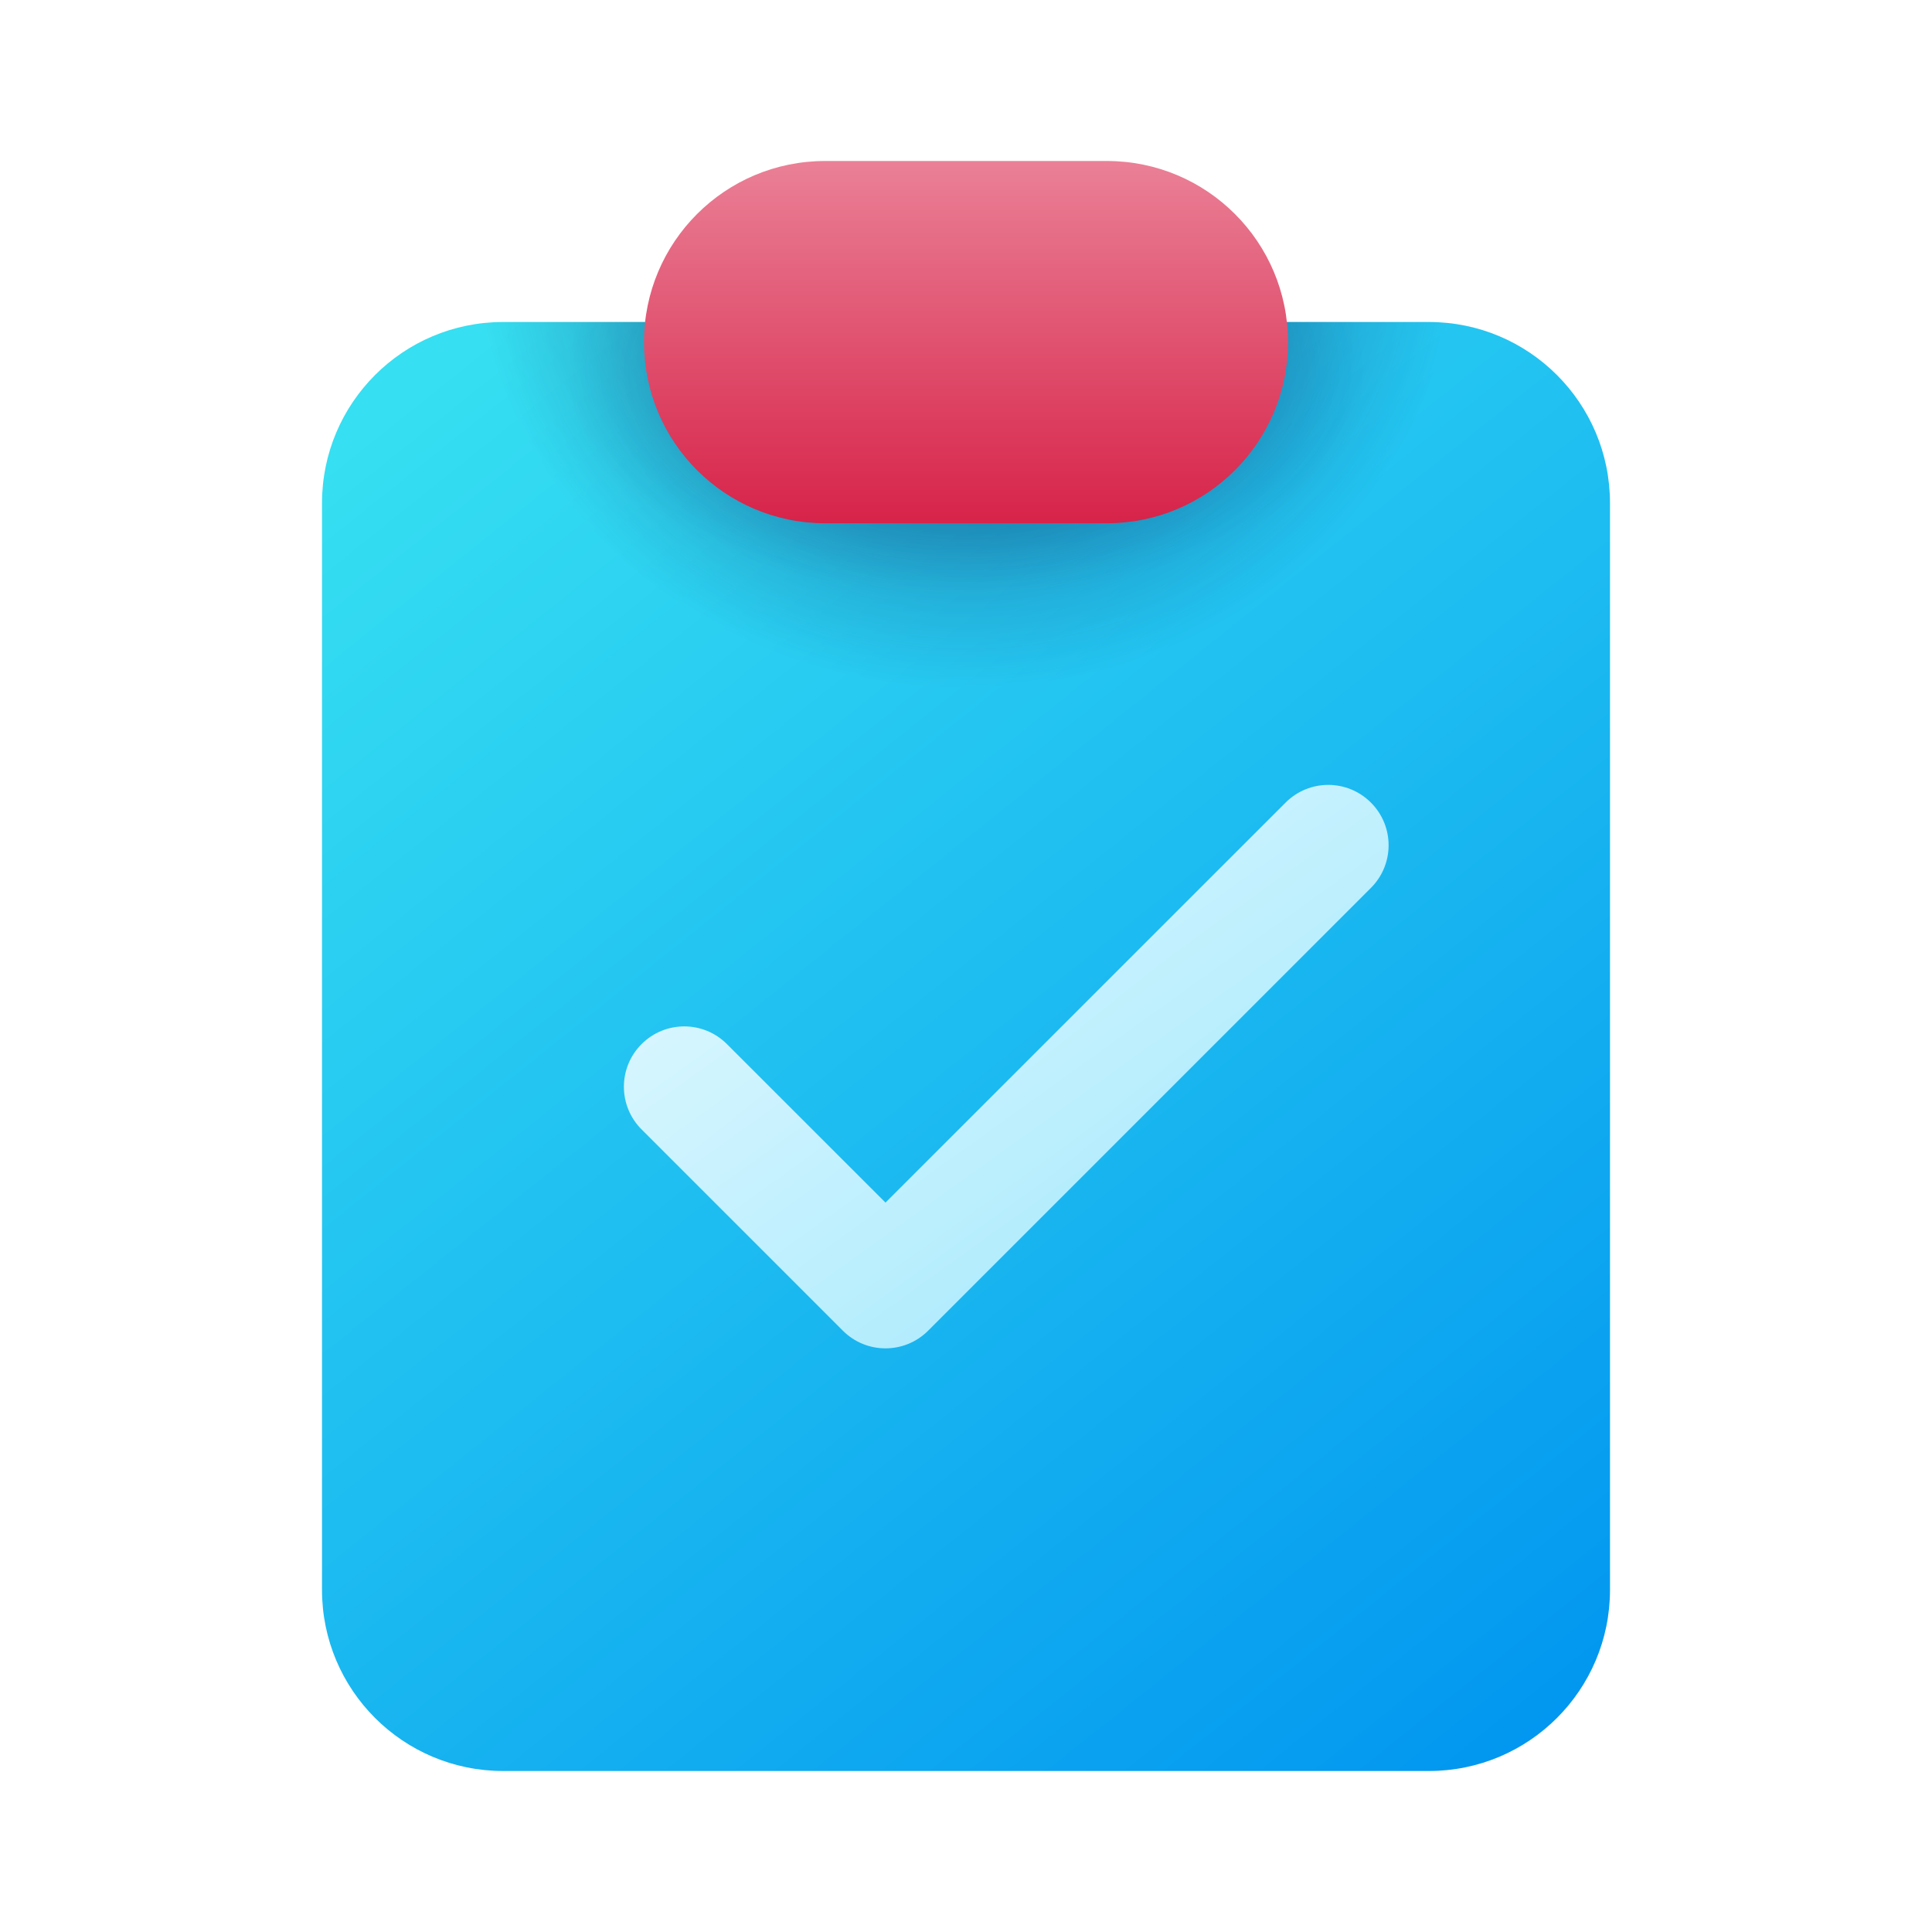
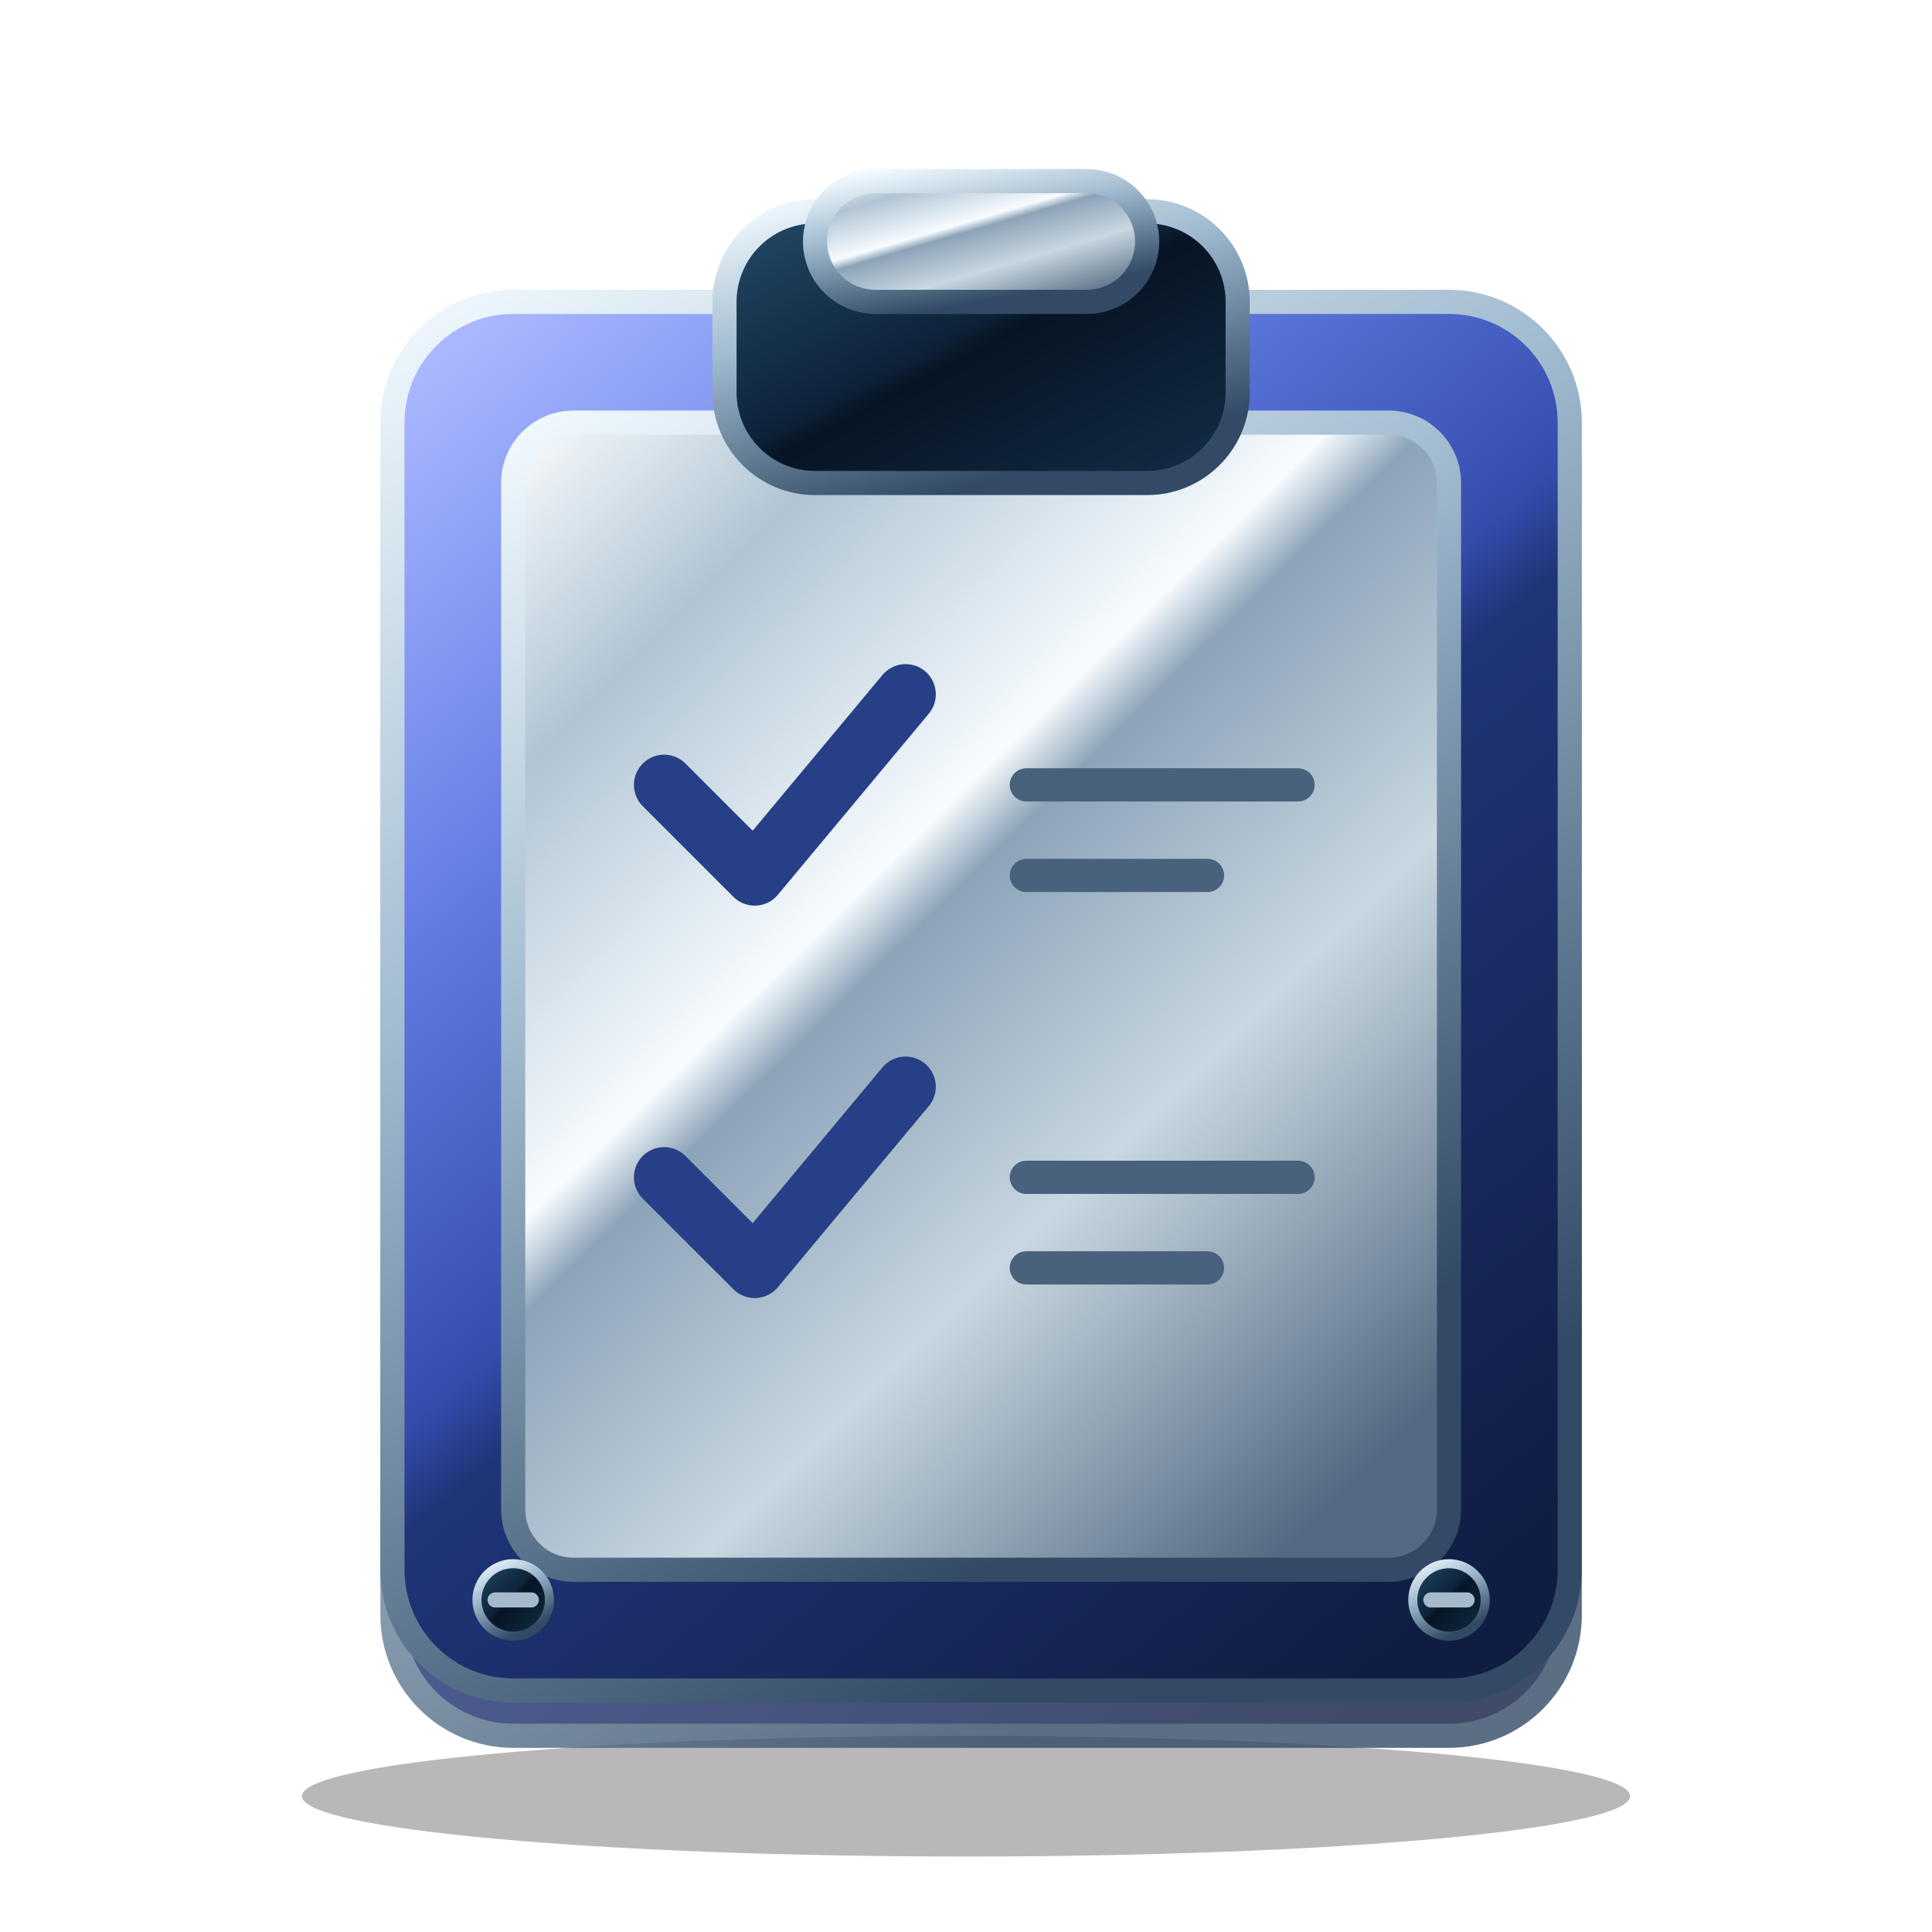
- <svg xmlns="http://www.w3.org/2000/svg" width="24" height="24" viewBox="0 0 24 24" fill="none">
-   <path d="M4 6.25C4 5.007 5.007 4 6.25 4H17.75C18.993 4 20 5.007 20 6.25V19.75C20 20.993 18.993 22 17.75 22H6.25C5.007 22 4 20.993 4 19.75V6.25Z" fill="url(#paint0_linear_72095_10065)" />
-   <path d="M4 6.25C4 5.007 5.007 4 6.25 4H17.75C18.993 4 20 5.007 20 6.25V19.75C20 20.993 18.993 22 17.75 22H6.25C5.007 22 4 20.993 4 19.75V6.25Z" fill="url(#paint1_radial_72095_10065)" fill-opacity="0.7" />
-   <path d="M4 6.25C4 5.007 5.007 4 6.25 4H17.75C18.993 4 20 5.007 20 6.25V19.75C20 20.993 18.993 22 17.75 22H6.25C5.007 22 4 20.993 4 19.75V6.25Z" fill="url(#paint2_radial_72095_10065)" fill-opacity="0.4" />
-   <path d="M8 4.25C8 5.493 9.007 6.5 10.25 6.5H13.75C14.993 6.5 16 5.493 16 4.25C16 3.007 14.993 2 13.75 2H10.25C9.007 2 8 3.007 8 4.25Z" fill="url(#paint3_linear_72095_10065)" />
-   <path d="M17.03 11.03C17.323 10.737 17.323 10.263 17.03 9.97C16.737 9.677 16.263 9.677 15.97 9.97L11 14.939L9.03 12.97C8.737 12.677 8.263 12.677 7.97 12.97C7.677 13.263 7.677 13.737 7.97 14.03L10.47 16.53C10.763 16.823 11.237 16.823 11.53 16.53L17.03 11.03Z" fill="url(#paint4_linear_72095_10065)" fill-opacity="0.9" />
+ <svg xmlns="http://www.w3.org/2000/svg" width="64" height="64" viewBox="0 0 64 64">
  <defs>
-     <linearGradient id="paint0_linear_72095_10065" x1="4" y1="5.8" x2="18.146" y2="23.483" gradientUnits="userSpaceOnUse">
-       <stop stop-color="#36DFF1" />
-       <stop offset="1" stop-color="#0094F0" />
+     <linearGradient id="silver" x1="0" y1="0" x2=".8" y2="1">
+       <stop stop-color="#FCFEFF" />
+       <stop offset=".19" stop-color="#B0C4D4" />
+       <stop offset=".43" stop-color="#F7FCFF" />
+       <stop offset=".48" stop-color="#8CA3B8" />
+       <stop offset=".7" stop-color="#C8D7E1" />
+       <stop offset="1" stop-color="#536A82" />
    </linearGradient>
-     <radialGradient id="paint1_radial_72095_10065" cx="0" cy="0" r="1" gradientUnits="userSpaceOnUse" gradientTransform="translate(12 3) rotate(90) scale(6.16892 6.75)">
-       <stop stop-color="#0A1852" />
-       <stop offset="0.9" stop-color="#0A1852" stop-opacity="0" />
-     </radialGradient>
-     <radialGradient id="paint2_radial_72095_10065" cx="0" cy="0" r="1" gradientUnits="userSpaceOnUse" gradientTransform="translate(12 4.61779) rotate(90) scale(2.79325 4.95298)">
-       <stop stop-color="#0A1852" />
-       <stop offset="1" stop-color="#0A1852" stop-opacity="0" />
-     </radialGradient>
-     <linearGradient id="paint3_linear_72095_10065" x1="12" y1="2" x2="12" y2="6.5" gradientUnits="userSpaceOnUse">
-       <stop stop-color="#EA8096" />
-       <stop offset="1" stop-color="#D72349" />
+     <linearGradient id="edge" x2=".5" y2="1">
+       <stop stop-color="#F2FAFF" />
+       <stop offset=".44" stop-color="#9DB8CD" />
+       <stop offset="1" stop-color="#324A65" />
    </linearGradient>
-     <linearGradient id="paint4_linear_72095_10065" x1="18" y1="18.5" x2="10.265" y2="7.732" gradientUnits="userSpaceOnUse">
-       <stop stop-color="#9DEAFF" />
-       <stop offset="1" stop-color="white" />
+     <linearGradient id="blue" x1=".1" y1="0" x2=".8" y2="1">
+       <stop stop-color="#AAB8FF" />
+       <stop offset=".26" stop-color="#657EE6" />
+       <stop offset=".5" stop-color="#344DAD" />
+       <stop offset=".55" stop-color="#203578" />
+       <stop offset="1" stop-color="#101D43" />
+     </linearGradient>
+     <linearGradient id="red" x2=".6" y2="1">
+       <stop stop-color="#FFB9C3" />
+       <stop offset=".26" stop-color="#E9536D" />
+       <stop offset=".52" stop-color="#AE203F" />
+       <stop offset="1" stop-color="#4C1126" />
+     </linearGradient>
+     <linearGradient id="glass" x2="1" y2="1">
+       <stop stop-color="#244C69" />
+       <stop offset=".45" stop-color="#0D2239" />
+       <stop offset=".5" stop-color="#071424" />
+       <stop offset="1" stop-color="#132F48" />
+     </linearGradient>
+     <linearGradient id="green" x2=".5" y2="1">
+       <stop stop-color="#AEEDD9" />
+       <stop offset=".5" stop-color="#399E85" />
+       <stop offset="1" stop-color="#123E38" />
+     </linearGradient>
+     <linearGradient id="amber" x2=".5" y2="1">
+       <stop stop-color="#FFF3C7" />
+       <stop offset=".4" stop-color="#D7A34A" />
+       <stop offset="1" stop-color="#75511D" />
    </linearGradient>
  </defs>
+   <ellipse cx="32" cy="59.5" rx="22" ry="2" fill="#000" opacity=".28" />
+   <g transform="translate(0 1.5)" opacity=".8">
+     <rect x="13" y="10" width="39" height="46" rx="4" fill="url(#blue)" stroke="url(#edge)" stroke-width="0.8" />
+     <rect x="17" y="14" width="31" height="38" rx="2" fill="url(#silver)" stroke="url(#edge)" stroke-width="0.8" />
+     <rect x="24" y="7" width="17" height="9" rx="3" fill="url(#glass)" stroke="url(#edge)" stroke-width="0.8" />
+     <rect x="27" y="6" width="11" height="4" rx="2" fill="url(#silver)" stroke="url(#edge)" stroke-width="0.8" />
+     <path d="M22 26l3 3 5-6M22 39l3 3 5-6" fill="none" stroke="#273F86" stroke-width="2" opacity="1" stroke-linecap="round" stroke-linejoin="round" />
+     <path d="M34 26h9M34 29h6M34 39h9M34 42h6" fill="none" stroke="#48617C" stroke-width="1.1" opacity="1" stroke-linecap="round" stroke-linejoin="round" />
+     <circle cx="17" cy="53" r="1.2" fill="url(#glass)" stroke="url(#edge)" stroke-width="0.3" />
+     <path d="M16.4 53h1.2" fill="none" stroke="#A5BACB" stroke-width="0.5" opacity="1" stroke-linecap="round" stroke-linejoin="round" />
+     <circle cx="48" cy="53" r="1.2" fill="url(#glass)" stroke="url(#edge)" stroke-width="0.3" />
+     <path d="M47.4 53h1.2" fill="none" stroke="#A5BACB" stroke-width="0.5" opacity="1" stroke-linecap="round" stroke-linejoin="round" />
+   </g>
+   <g>
+     <rect x="13" y="10" width="39" height="46" rx="4" fill="url(#blue)" stroke="url(#edge)" stroke-width="0.8" />
+     <rect x="17" y="14" width="31" height="38" rx="2" fill="url(#silver)" stroke="url(#edge)" stroke-width="0.8" />
+     <rect x="24" y="7" width="17" height="9" rx="3" fill="url(#glass)" stroke="url(#edge)" stroke-width="0.8" />
+     <rect x="27" y="6" width="11" height="4" rx="2" fill="url(#silver)" stroke="url(#edge)" stroke-width="0.8" />
+     <path d="M22 26l3 3 5-6M22 39l3 3 5-6" fill="none" stroke="#273F86" stroke-width="2" opacity="1" stroke-linecap="round" stroke-linejoin="round" />
+     <path d="M34 26h9M34 29h6M34 39h9M34 42h6" fill="none" stroke="#48617C" stroke-width="1.1" opacity="1" stroke-linecap="round" stroke-linejoin="round" />
+     <circle cx="17" cy="53" r="1.2" fill="url(#glass)" stroke="url(#edge)" stroke-width="0.3" />
+     <path d="M16.4 53h1.2" fill="none" stroke="#A5BACB" stroke-width="0.5" opacity="1" stroke-linecap="round" stroke-linejoin="round" />
+     <circle cx="48" cy="53" r="1.2" fill="url(#glass)" stroke="url(#edge)" stroke-width="0.3" />
+     <path d="M47.4 53h1.2" fill="none" stroke="#A5BACB" stroke-width="0.5" opacity="1" stroke-linecap="round" stroke-linejoin="round" />
+   </g>
</svg>
